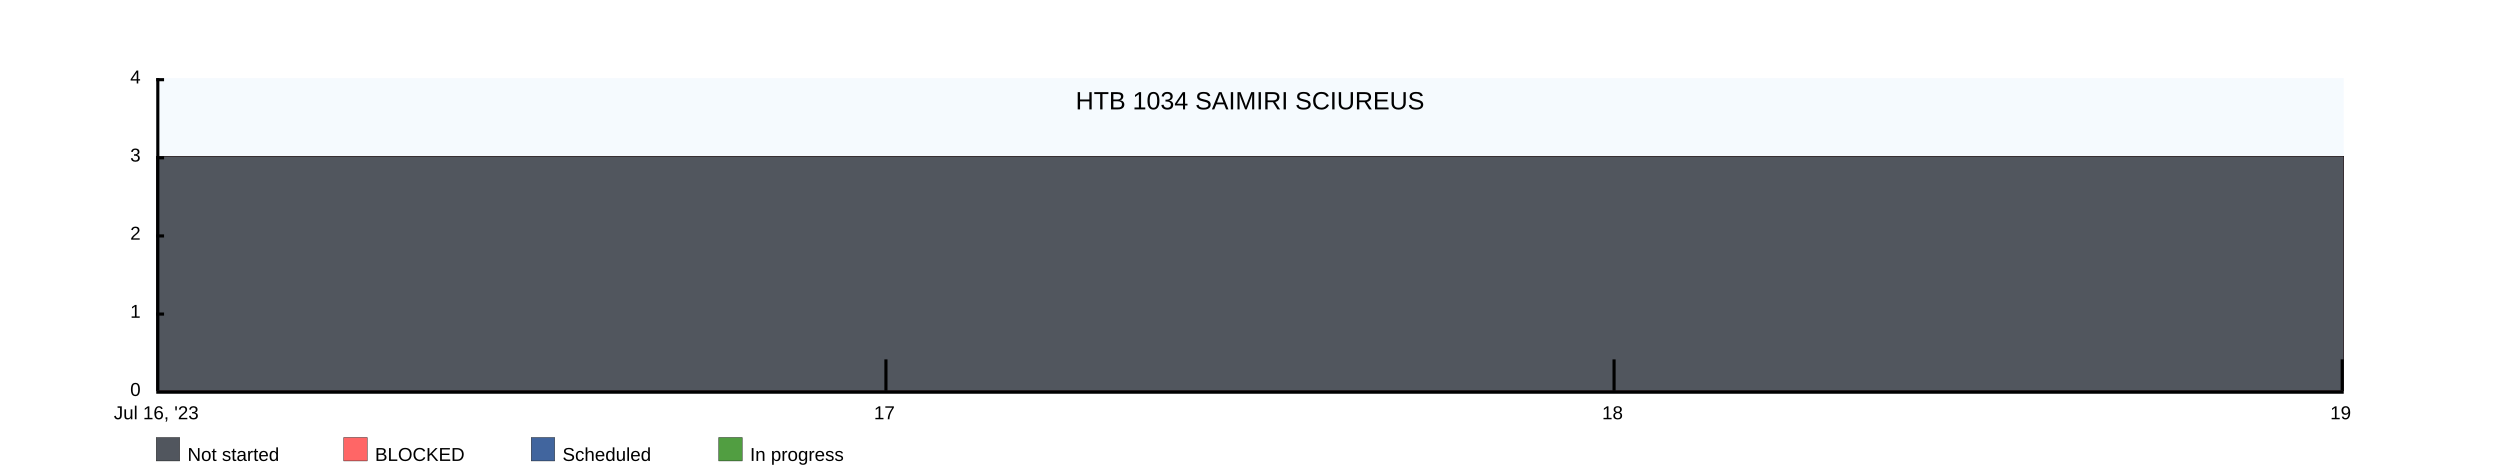
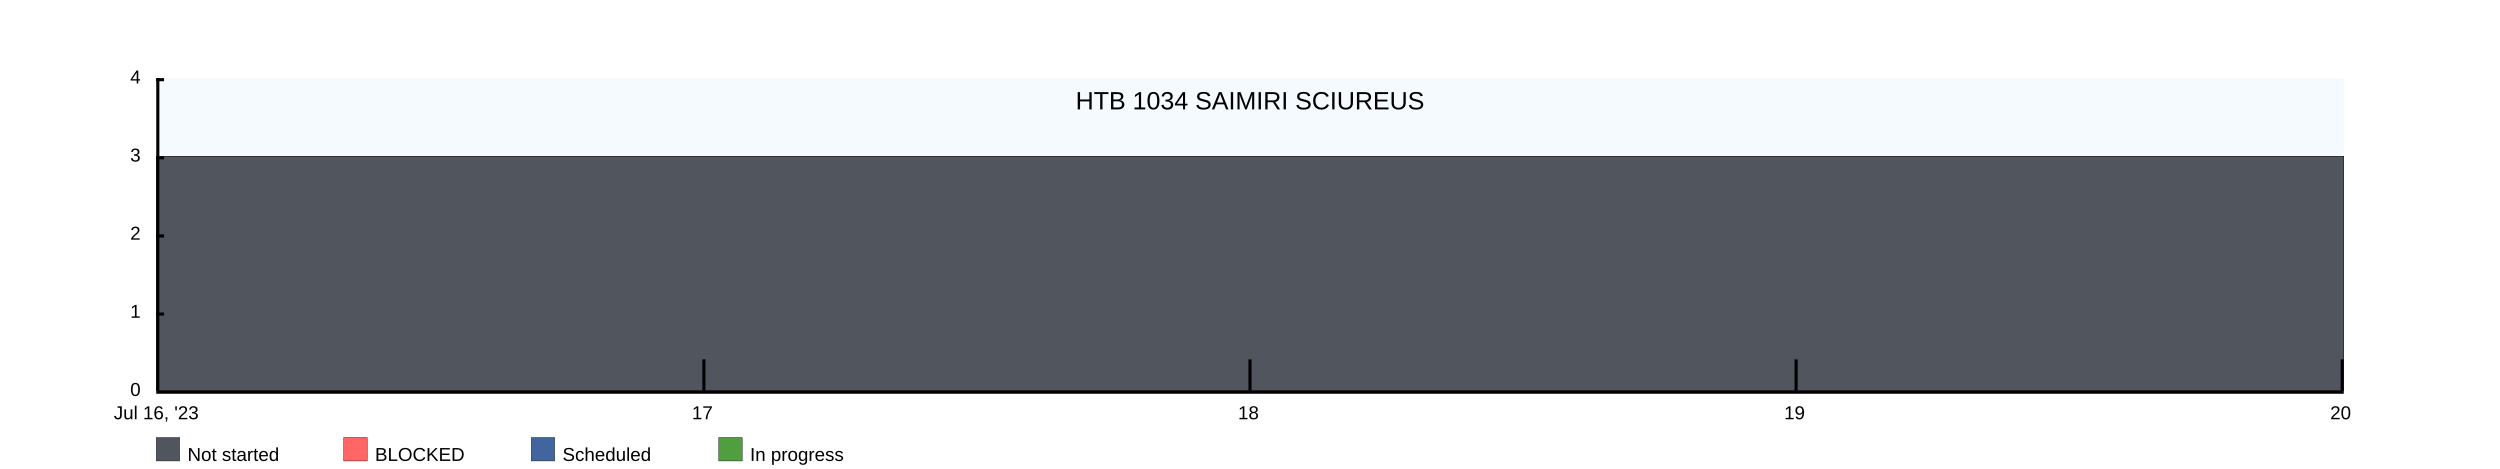
<svg xmlns="http://www.w3.org/2000/svg" width="1600" height="300">
  <rect x="100" y="50" width="1400" height="200" fill="rgba(221, 239, 250, .3)" />
  <clipPath id="theGraph">
    <rect x="100" y="50" width="1400" height="200" fill="black" />
  </clipPath>
  <rect x="100" y="280" width="15" height="15" fill="#51565E" stroke="black" stroke-width="0.25" />
  <text x="120" y="295" font-family="Arial" font-size="12" fill="black">Not started</text>
  <rect x="220" y="280" width="15" height="15" fill="#FF6666" stroke="black" stroke-width="0.25" />
  <text x="240" y="295" font-family="Arial" font-size="12" fill="black">BLOCKED</text>
  <rect x="340" y="280" width="15" height="15" fill="#41659E" stroke="black" stroke-width="0.25" />
  <text x="360" y="295" font-family="Arial" font-size="12" fill="black">Scheduled</text>
  <rect x="460" y="280" width="15" height="15" fill="#519E41" stroke="black" stroke-width="0.25" />
  <text x="480" y="295" font-family="Arial" font-size="12" fill="black">In progress</text>
-   <path d="M 100 100 M 100 100 C 100 100 566.667 100 566.667 100 C 566.667 100 1033.333 100 1033.333 100 C 1033.333 100 1500 100 1500 100 C 1500 100 1500 250 1500 250 C 1500 250 100 250 100 250 Z" fill="#519E41" stroke="black" stroke-width="0.25" />
-   <path d="M 100 100 M 100 100 C 100 100 566.667 100 566.667 100 C 566.667 100 1033.333 100 1033.333 100 C 1033.333 100 1500 100 1500 100 C 1500 100 1500 250 1500 250 C 1500 250 100 250 100 250 Z" fill="#41659E" stroke="black" stroke-width="0.25" />
-   <path d="M 100 100 M 100 100 C 100 100 566.667 100 566.667 100 C 566.667 100 1033.333 100 1033.333 100 C 1033.333 100 1500 100 1500 100 C 1500 100 1500 250 1500 250 C 1500 250 100 250 100 250 Z" fill="#FF6666" stroke="black" stroke-width="0.25" />
-   <path d="M 100 100 M 100 100 C 100 100 566.667 100 566.667 100 C 566.667 100 1033.333 100 1033.333 100 C 1033.333 100 1500 100 1500 100 C 1500 100 1500 250 1500 250 C 1500 250 100 250 100 250 Z" fill="#51565E" stroke="black" stroke-width="0.25" />
+   <path d="M 100 100 M 100 100 C 100 100 450 100 450 100 C 450 100 800 100 800 100 C 800 100 1150 100 1150 100 C 1150 100 1500 100 1500 100 C 1500 100 1500 250 1500 250 C 1500 250 100 250 100 250 Z" fill="#519E41" stroke="black" stroke-width="0.25" />
+   <path d="M 100 100 M 100 100 C 100 100 450 100 450 100 C 450 100 800 100 800 100 C 800 100 1150 100 1150 100 C 1150 100 1500 100 1500 100 C 1500 100 1500 250 1500 250 C 1500 250 100 250 100 250 Z" fill="#41659E" stroke="black" stroke-width="0.25" />
+   <path d="M 100 100 M 100 100 C 100 100 450 100 450 100 C 450 100 800 100 800 100 C 800 100 1150 100 1150 100 C 1150 100 1500 100 1500 100 C 1500 100 1500 250 1500 250 C 1500 250 100 250 100 250 Z" fill="#FF6666" stroke="black" stroke-width="0.25" />
+   <path d="M 100 100 M 100 100 C 100 100 450 100 450 100 C 450 100 800 100 800 100 C 800 100 1150 100 1150 100 C 1150 100 1500 100 1500 100 C 1500 100 1500 250 1500 250 C 1500 250 100 250 100 250 Z" fill="#51565E" stroke="black" stroke-width="0.25" />
  <text x="800" y="70" font-family="Arial" font-size="16" fill="black" text-anchor="middle" alignment-baseline="middle">HTB 1034 SAIMIRI SCIUREUS</text>
  <rect x="100" y="250" width="1400" height="2" fill="black" />
  <rect x="100" y="50" width="5" height="2" fill="black" />
  <rect x="100" y="100" width="5" height="2" fill="black" />
  <rect x="100" y="150" width="5" height="2" fill="black" />
  <rect x="100" y="200" width="5" height="2" fill="black" />
  <text x="90" y="50" font-family="Arial" font-size="12" fill="black" text-anchor="end" dominant-baseline="middle">4</text>
  <text x="90" y="100" font-family="Arial" font-size="12" fill="black" text-anchor="end" dominant-baseline="middle">3</text>
  <text x="90" y="150" font-family="Arial" font-size="12" fill="black" text-anchor="end" dominant-baseline="middle">2</text>
  <text x="90" y="200" font-family="Arial" font-size="12" fill="black" text-anchor="end" dominant-baseline="middle">1</text>
  <text x="90" y="250" font-family="Arial" font-size="12" fill="black" text-anchor="end" dominant-baseline="middle">0</text>
  <text x="100" y="260" font-family="Arial" fill="black" text-anchor="middle" dominant-baseline="hanging">Jul 16, '23</text>
-   <text x="566" y="260" font-family="Arial" fill="black" text-anchor="middle" dominant-baseline="hanging">17</text>
-   <text x="1032" y="260" font-family="Arial" fill="black" text-anchor="middle" dominant-baseline="hanging">18</text>
-   <text x="1498" y="260" font-family="Arial" fill="black" text-anchor="middle" dominant-baseline="hanging">19</text>
+   <text x="449.5" y="260" font-family="Arial" fill="black" text-anchor="middle" dominant-baseline="hanging">17</text>
+   <text x="799" y="260" font-family="Arial" fill="black" text-anchor="middle" dominant-baseline="hanging">18</text>
+   <text x="1148.5" y="260" font-family="Arial" fill="black" text-anchor="middle" dominant-baseline="hanging">19</text>
+   <text x="1498" y="260" font-family="Arial" fill="black" text-anchor="middle" dominant-baseline="hanging">20</text>
  <rect x="100" y="50" width="2" height="200" fill="black" />
-   <rect x="566" y="230" width="2" height="20" fill="black" />
-   <rect x="1032" y="230" width="2" height="20" fill="black" />
+   <rect x="449.5" y="230" width="2" height="20" fill="black" />
+   <rect x="799" y="230" width="2" height="20" fill="black" />
+   <rect x="1148.5" y="230" width="2" height="20" fill="black" />
  <rect x="1498" y="230" width="2" height="20" fill="black" />
</svg>
